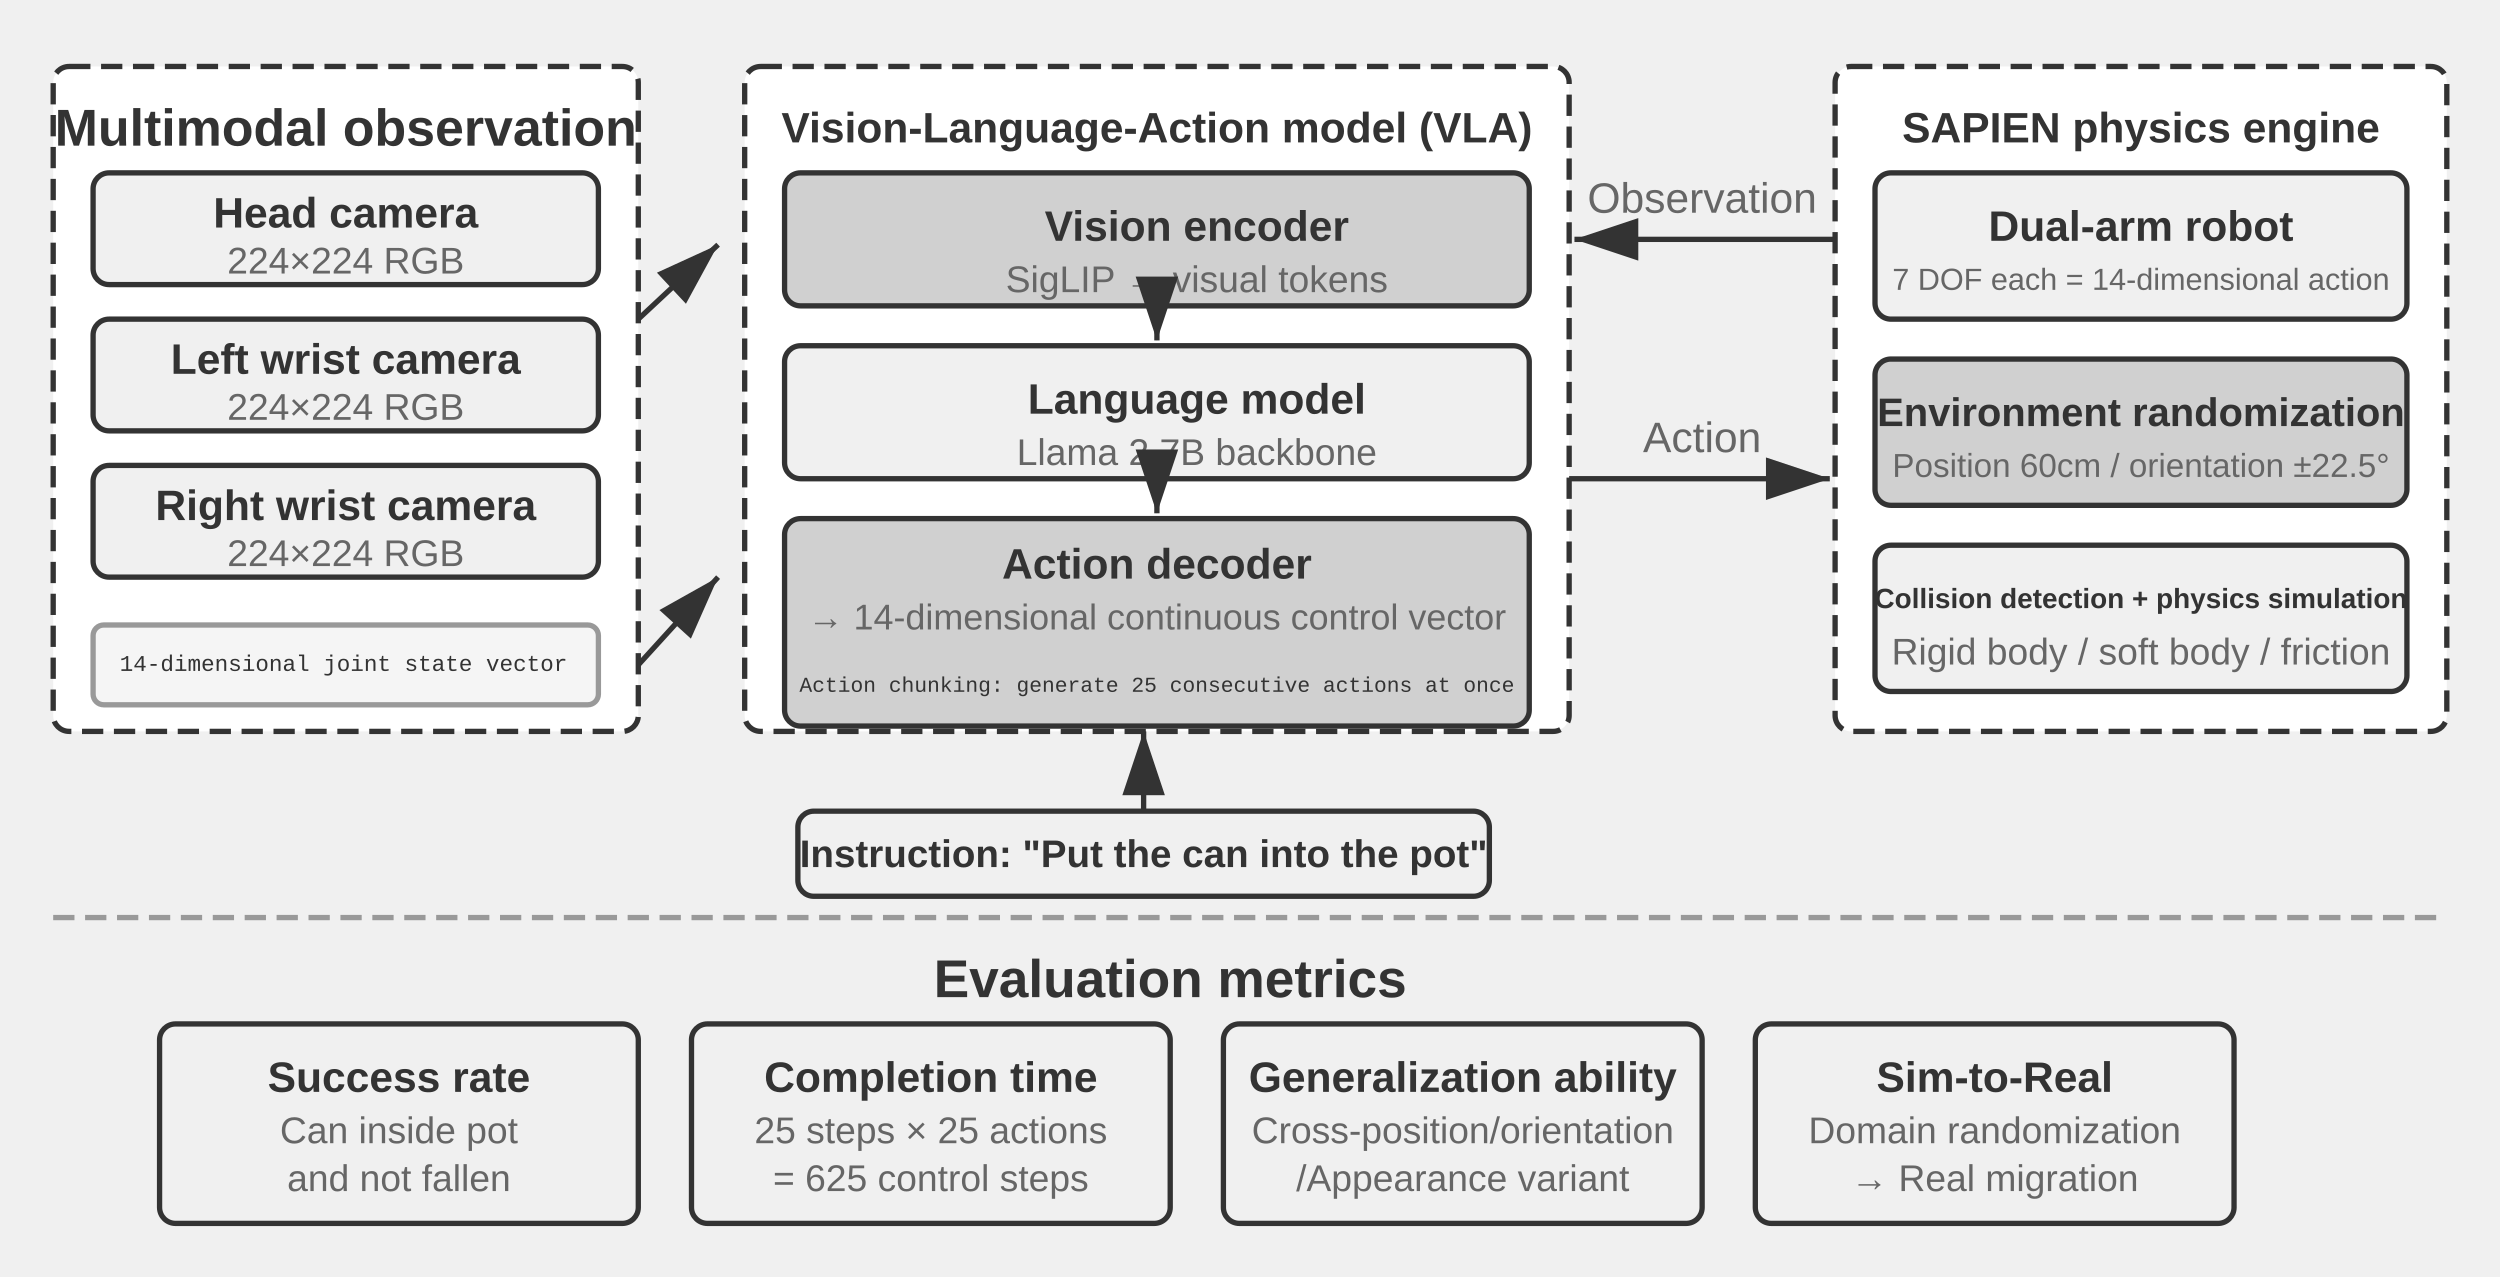
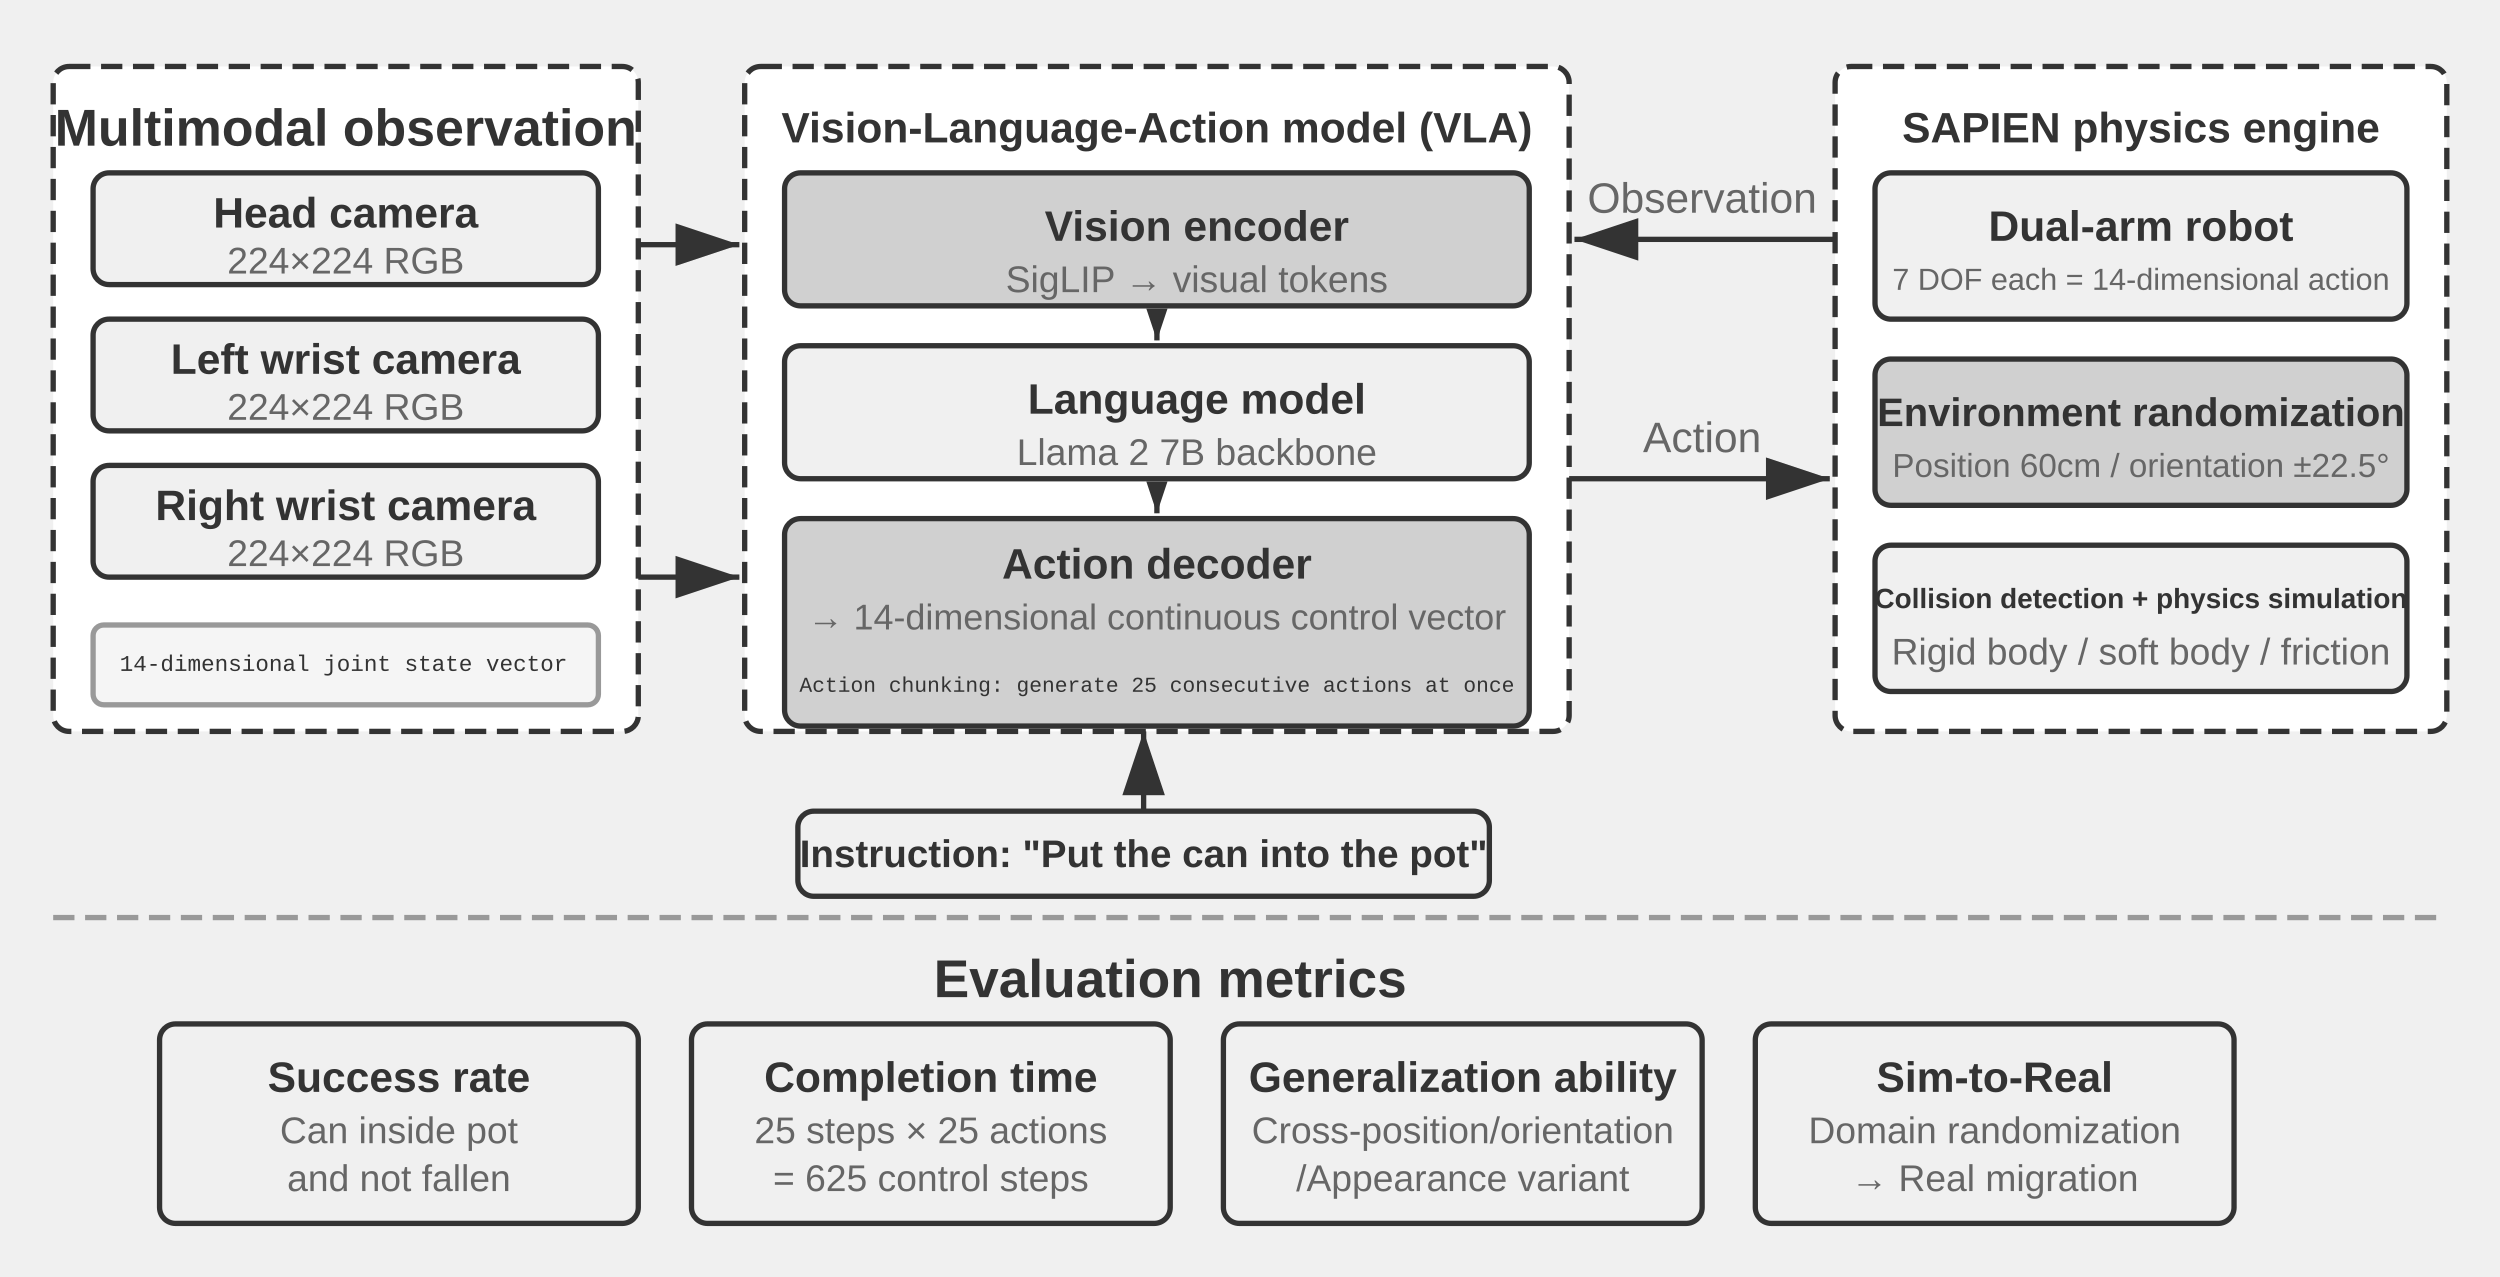
<svg xmlns="http://www.w3.org/2000/svg" viewBox="0 40 940 480" width="940" height="480" style="background:#ffffff">
  <defs>
    <marker id="ah" markerWidth="12" markerHeight="8" refX="12" refY="4" orient="auto">
+       <polygon points="0 0, 12 4, 0 8" fill="#333333" />
+     </marker>
+     <marker id="ah-compact" markerWidth="12" markerHeight="8" refX="12" refY="4" orient="auto" markerUnits="userSpaceOnUse">
      <polygon points="0 0, 12 4, 0 8" fill="#333333" />
    </marker>
    <marker id="ah-light" markerWidth="12" markerHeight="8" refX="12" refY="4" orient="auto">
      <polygon points="0 0, 12 4, 0 8" fill="#999999" />
    </marker>
  </defs>
  <rect x="20" y="65" width="220" height="250" rx="6" fill="#ffffff" stroke="#333333" stroke-width="2" stroke-dasharray="8,4" />
  <text x="130" y="88" font-family="Arial, 'Helvetica Neue', Helvetica, 'PingFang SC', 'Microsoft YaHei', sans-serif" font-size="19.5" fill="#333333" text-anchor="middle" dominant-baseline="central" font-weight="bold">Multimodal observation</text>
  <rect x="35" y="105" width="190" height="42" rx="6" fill="#f0f0f0" stroke="#333333" stroke-width="2" />
  <text x="130" y="120" font-family="Arial, 'Helvetica Neue', Helvetica, 'PingFang SC', 'Microsoft YaHei', sans-serif" font-size="16" fill="#333333" text-anchor="middle" dominant-baseline="central" font-weight="bold">Head camera</text>
  <text x="130" y="138" font-family="Arial, 'Helvetica Neue', Helvetica, 'PingFang SC', 'Microsoft YaHei', sans-serif" font-size="14" fill="#666666" text-anchor="middle" dominant-baseline="central" font-weight="normal">224×224 RGB</text>
  <rect x="35" y="160" width="190" height="42" rx="6" fill="#f0f0f0" stroke="#333333" stroke-width="2" />
  <text x="130" y="175" font-family="Arial, 'Helvetica Neue', Helvetica, 'PingFang SC', 'Microsoft YaHei', sans-serif" font-size="16" fill="#333333" text-anchor="middle" dominant-baseline="central" font-weight="bold">Left wrist camera</text>
  <text x="130" y="193" font-family="Arial, 'Helvetica Neue', Helvetica, 'PingFang SC', 'Microsoft YaHei', sans-serif" font-size="14" fill="#666666" text-anchor="middle" dominant-baseline="central" font-weight="normal">224×224 RGB</text>
  <rect x="35" y="215" width="190" height="42" rx="6" fill="#f0f0f0" stroke="#333333" stroke-width="2" />
  <text x="130" y="230" font-family="Arial, 'Helvetica Neue', Helvetica, 'PingFang SC', 'Microsoft YaHei', sans-serif" font-size="16" fill="#333333" text-anchor="middle" dominant-baseline="central" font-weight="bold">Right wrist camera</text>
  <text x="130" y="248" font-family="Arial, 'Helvetica Neue', Helvetica, 'PingFang SC', 'Microsoft YaHei', sans-serif" font-size="14" fill="#666666" text-anchor="middle" dominant-baseline="central" font-weight="normal">224×224 RGB</text>
  <rect x="35" y="275" width="190" height="30" rx="4" fill="#f5f5f5" stroke="#999999" stroke-width="2" />
  <text x="45" y="290" font-family="'Courier New', Courier, monospace" font-size="8.5" fill="#333333" text-anchor="start" dominant-baseline="central">14-dimensional joint state vector</text>
  <rect x="280" y="65" width="310" height="250" rx="6" fill="#ffffff" stroke="#333333" stroke-width="2" stroke-dasharray="8,4" />
  <text x="435" y="88" font-family="Arial, 'Helvetica Neue', Helvetica, 'PingFang SC', 'Microsoft YaHei', sans-serif" font-size="16" fill="#333333" text-anchor="middle" dominant-baseline="central" font-weight="bold">Vision-Language-Action model (VLA)</text>
  <rect x="295" y="105" width="280" height="50" rx="6" fill="#d0d0d0" stroke="#333333" stroke-width="2" />
  <text x="450" y="125" font-family="Arial, 'Helvetica Neue', Helvetica, 'PingFang SC', 'Microsoft YaHei', sans-serif" font-size="16" fill="#333333" text-anchor="middle" dominant-baseline="central" font-weight="bold">Vision encoder</text>
  <text x="450" y="145" font-family="Arial, 'Helvetica Neue', Helvetica, 'PingFang SC', 'Microsoft YaHei', sans-serif" font-size="14" fill="#666666" text-anchor="middle" dominant-baseline="central" font-weight="normal">SigLIP → visual tokens</text>
-   <line x1="435" y1="157" x2="435" y2="168" stroke="#333333" stroke-width="2" marker-end="url(#ah)" />
+   <line x1="435" y1="157" x2="435" y2="168" stroke="#333333" stroke-width="2" marker-end="url(#ah-compact)" />
  <rect x="295" y="170" width="280" height="50" rx="6" fill="#f0f0f0" stroke="#333333" stroke-width="2" />
  <text x="450" y="190" font-family="Arial, 'Helvetica Neue', Helvetica, 'PingFang SC', 'Microsoft YaHei', sans-serif" font-size="16" fill="#333333" text-anchor="middle" dominant-baseline="central" font-weight="bold">Language model</text>
  <text x="450" y="210" font-family="Arial, 'Helvetica Neue', Helvetica, 'PingFang SC', 'Microsoft YaHei', sans-serif" font-size="14" fill="#666666" text-anchor="middle" dominant-baseline="central" font-weight="normal">Llama 2 7B backbone</text>
-   <line x1="435" y1="222" x2="435" y2="233" stroke="#333333" stroke-width="2" marker-end="url(#ah)" />
+   <line x1="435" y1="222" x2="435" y2="233" stroke="#333333" stroke-width="2" marker-end="url(#ah-compact)" />
  <rect x="295" y="235" width="280" height="78" rx="6" fill="#d0d0d0" stroke="#333333" stroke-width="2" />
  <text x="435" y="252" font-family="Arial, 'Helvetica Neue', Helvetica, 'PingFang SC', 'Microsoft YaHei', sans-serif" font-size="16" fill="#333333" text-anchor="middle" dominant-baseline="central" font-weight="bold">Action decoder</text>
  <text x="435" y="272" font-family="Arial, 'Helvetica Neue', Helvetica, 'PingFang SC', 'Microsoft YaHei', sans-serif" font-size="13.5" fill="#666666" text-anchor="middle" dominant-baseline="central" font-weight="normal">→ 14-dimensional continuous control vector</text>
  <text x="435" y="298" font-family="'Courier New', Courier, monospace" font-size="8" fill="#333333" text-anchor="middle" dominant-baseline="central">Action chunking: generate 25 consecutive actions at once</text>
-   <line x1="240" y1="160" x2="270" y2="132" stroke="#333333" stroke-width="2" marker-end="url(#ah)" />
-   <line x1="240" y1="290" x2="270" y2="257" stroke="#333333" stroke-width="2" marker-end="url(#ah)" />
+   <line x1="240" y1="132" x2="278" y2="132" stroke="#333333" stroke-width="2" marker-end="url(#ah)" />
+   <line x1="240" y1="257" x2="278" y2="257" stroke="#333333" stroke-width="2" marker-end="url(#ah)" />
  <rect x="300" y="345" width="260" height="32" rx="6" fill="#f0f0f0" stroke="#333333" stroke-width="2" />
  <text x="430" y="361" font-family="Arial, 'Helvetica Neue', Helvetica, 'PingFang SC', 'Microsoft YaHei', sans-serif" font-size="14.5" fill="#333333" text-anchor="middle" dominant-baseline="central" font-weight="bold">Instruction: "Put the can into the pot"</text>
  <line x1="430" y1="345" x2="430" y2="315" stroke="#333333" stroke-width="2" marker-end="url(#ah)" />
  <rect x="690" y="65" width="230" height="250" rx="6" fill="#ffffff" stroke="#333333" stroke-width="2" stroke-dasharray="8,4" />
  <text x="805" y="88" font-family="Arial, 'Helvetica Neue', Helvetica, 'PingFang SC', 'Microsoft YaHei', sans-serif" font-size="16" fill="#333333" text-anchor="middle" dominant-baseline="central" font-weight="bold">SAPIEN physics engine</text>
  <rect x="705" y="105" width="200" height="55" rx="6" fill="#f0f0f0" stroke="#333333" stroke-width="2" />
  <text x="805" y="125" font-family="Arial, 'Helvetica Neue', Helvetica, 'PingFang SC', 'Microsoft YaHei', sans-serif" font-size="16" fill="#333333" text-anchor="middle" dominant-baseline="central" font-weight="bold">Dual-arm robot</text>
  <text x="805" y="145" font-family="Arial, 'Helvetica Neue', Helvetica, 'PingFang SC', 'Microsoft YaHei', sans-serif" font-size="11.5" fill="#666666" text-anchor="middle" dominant-baseline="central" font-weight="normal">7 DOF each = 14-dimensional action</text>
  <rect x="705" y="175" width="200" height="55" rx="6" fill="#d0d0d0" stroke="#333333" stroke-width="2" />
  <text x="805" y="195" font-family="Arial, 'Helvetica Neue', Helvetica, 'PingFang SC', 'Microsoft YaHei', sans-serif" font-size="15" fill="#333333" text-anchor="middle" dominant-baseline="central" font-weight="bold">Environment randomization</text>
  <text x="805" y="215" font-family="Arial, 'Helvetica Neue', Helvetica, 'PingFang SC', 'Microsoft YaHei', sans-serif" font-size="12.5" fill="#666666" text-anchor="middle" dominant-baseline="central" font-weight="normal">Position 60cm / orientation ±22.5°</text>
  <rect x="705" y="245" width="200" height="55" rx="6" fill="#f0f0f0" stroke="#333333" stroke-width="2" />
  <text x="805" y="265" font-family="Arial, 'Helvetica Neue', Helvetica, 'PingFang SC', 'Microsoft YaHei', sans-serif" font-size="10.5" fill="#333333" text-anchor="middle" dominant-baseline="central" font-weight="bold">Collision detection + physics simulation</text>
  <text x="805" y="285" font-family="Arial, 'Helvetica Neue', Helvetica, 'PingFang SC', 'Microsoft YaHei', sans-serif" font-size="14" fill="#666666" text-anchor="middle" dominant-baseline="central" font-weight="normal">Rigid body / soft body / friction</text>
  <line x1="590" y1="220" x2="688" y2="220" stroke="#333333" stroke-width="2" marker-end="url(#ah)" />
  <text x="640" y="210.0" font-family="Arial, 'Helvetica Neue', Helvetica, 'PingFang SC', 'Microsoft YaHei', sans-serif" font-size="16" fill="#666666" text-anchor="middle">Action</text>
  <line x1="690" y1="130" x2="592" y2="130" stroke="#333333" stroke-width="2" marker-end="url(#ah)" />
  <text x="640" y="120.0" font-family="Arial, 'Helvetica Neue', Helvetica, 'PingFang SC', 'Microsoft YaHei', sans-serif" font-size="16" fill="#666666" text-anchor="middle">Observation</text>
  <line x1="20" y1="385" x2="920" y2="385" stroke="#999999" stroke-width="2" stroke-dasharray="8,4" />
  <text x="440.0" y="408" font-family="Arial, 'Helvetica Neue', Helvetica, 'PingFang SC', 'Microsoft YaHei', sans-serif" font-size="20" fill="#333333" text-anchor="middle" dominant-baseline="central" font-weight="bold">Evaluation metrics</text>
  <rect x="60" y="425" width="180" height="75" rx="6" fill="#f0f0f0" stroke="#333333" stroke-width="2" />
  <text x="150" y="445" font-family="Arial, 'Helvetica Neue', Helvetica, 'PingFang SC', 'Microsoft YaHei', sans-serif" font-size="16" fill="#333333" text-anchor="middle" dominant-baseline="central" font-weight="bold">Success rate</text>
  <text x="150" y="465" font-family="Arial, 'Helvetica Neue', Helvetica, 'PingFang SC', 'Microsoft YaHei', sans-serif" font-size="14" fill="#666666" text-anchor="middle" dominant-baseline="central" font-weight="normal">Can inside pot</text>
  <text x="150" y="483" font-family="Arial, 'Helvetica Neue', Helvetica, 'PingFang SC', 'Microsoft YaHei', sans-serif" font-size="14" fill="#666666" text-anchor="middle" dominant-baseline="central" font-weight="normal">and not fallen</text>
  <rect x="260" y="425" width="180" height="75" rx="6" fill="#f0f0f0" stroke="#333333" stroke-width="2" />
  <text x="350" y="445" font-family="Arial, 'Helvetica Neue', Helvetica, 'PingFang SC', 'Microsoft YaHei', sans-serif" font-size="16" fill="#333333" text-anchor="middle" dominant-baseline="central" font-weight="bold">Completion time</text>
  <text x="350" y="465" font-family="Arial, 'Helvetica Neue', Helvetica, 'PingFang SC', 'Microsoft YaHei', sans-serif" font-size="14" fill="#666666" text-anchor="middle" dominant-baseline="central" font-weight="normal">25 steps × 25 actions</text>
  <text x="350" y="483" font-family="Arial, 'Helvetica Neue', Helvetica, 'PingFang SC', 'Microsoft YaHei', sans-serif" font-size="14" fill="#666666" text-anchor="middle" dominant-baseline="central" font-weight="normal">= 625 control steps</text>
  <rect x="460" y="425" width="180" height="75" rx="6" fill="#f0f0f0" stroke="#333333" stroke-width="2" />
  <text x="550" y="445" font-family="Arial, 'Helvetica Neue', Helvetica, 'PingFang SC', 'Microsoft YaHei', sans-serif" font-size="16" fill="#333333" text-anchor="middle" dominant-baseline="central" font-weight="bold">Generalization ability</text>
  <text x="550" y="465" font-family="Arial, 'Helvetica Neue', Helvetica, 'PingFang SC', 'Microsoft YaHei', sans-serif" font-size="14" fill="#666666" text-anchor="middle" dominant-baseline="central" font-weight="normal">Cross-position/orientation</text>
  <text x="550" y="483" font-family="Arial, 'Helvetica Neue', Helvetica, 'PingFang SC', 'Microsoft YaHei', sans-serif" font-size="14" fill="#666666" text-anchor="middle" dominant-baseline="central" font-weight="normal">/Appearance variant</text>
  <rect x="660" y="425" width="180" height="75" rx="6" fill="#f0f0f0" stroke="#333333" stroke-width="2" />
  <text x="750" y="445" font-family="Arial, 'Helvetica Neue', Helvetica, 'PingFang SC', 'Microsoft YaHei', sans-serif" font-size="16" fill="#333333" text-anchor="middle" dominant-baseline="central" font-weight="bold">Sim-to-Real</text>
  <text x="750" y="465" font-family="Arial, 'Helvetica Neue', Helvetica, 'PingFang SC', 'Microsoft YaHei', sans-serif" font-size="14" fill="#666666" text-anchor="middle" dominant-baseline="central" font-weight="normal">Domain randomization</text>
  <text x="750" y="483" font-family="Arial, 'Helvetica Neue', Helvetica, 'PingFang SC', 'Microsoft YaHei', sans-serif" font-size="14" fill="#666666" text-anchor="middle" dominant-baseline="central" font-weight="normal">→ Real migration</text>
</svg>
